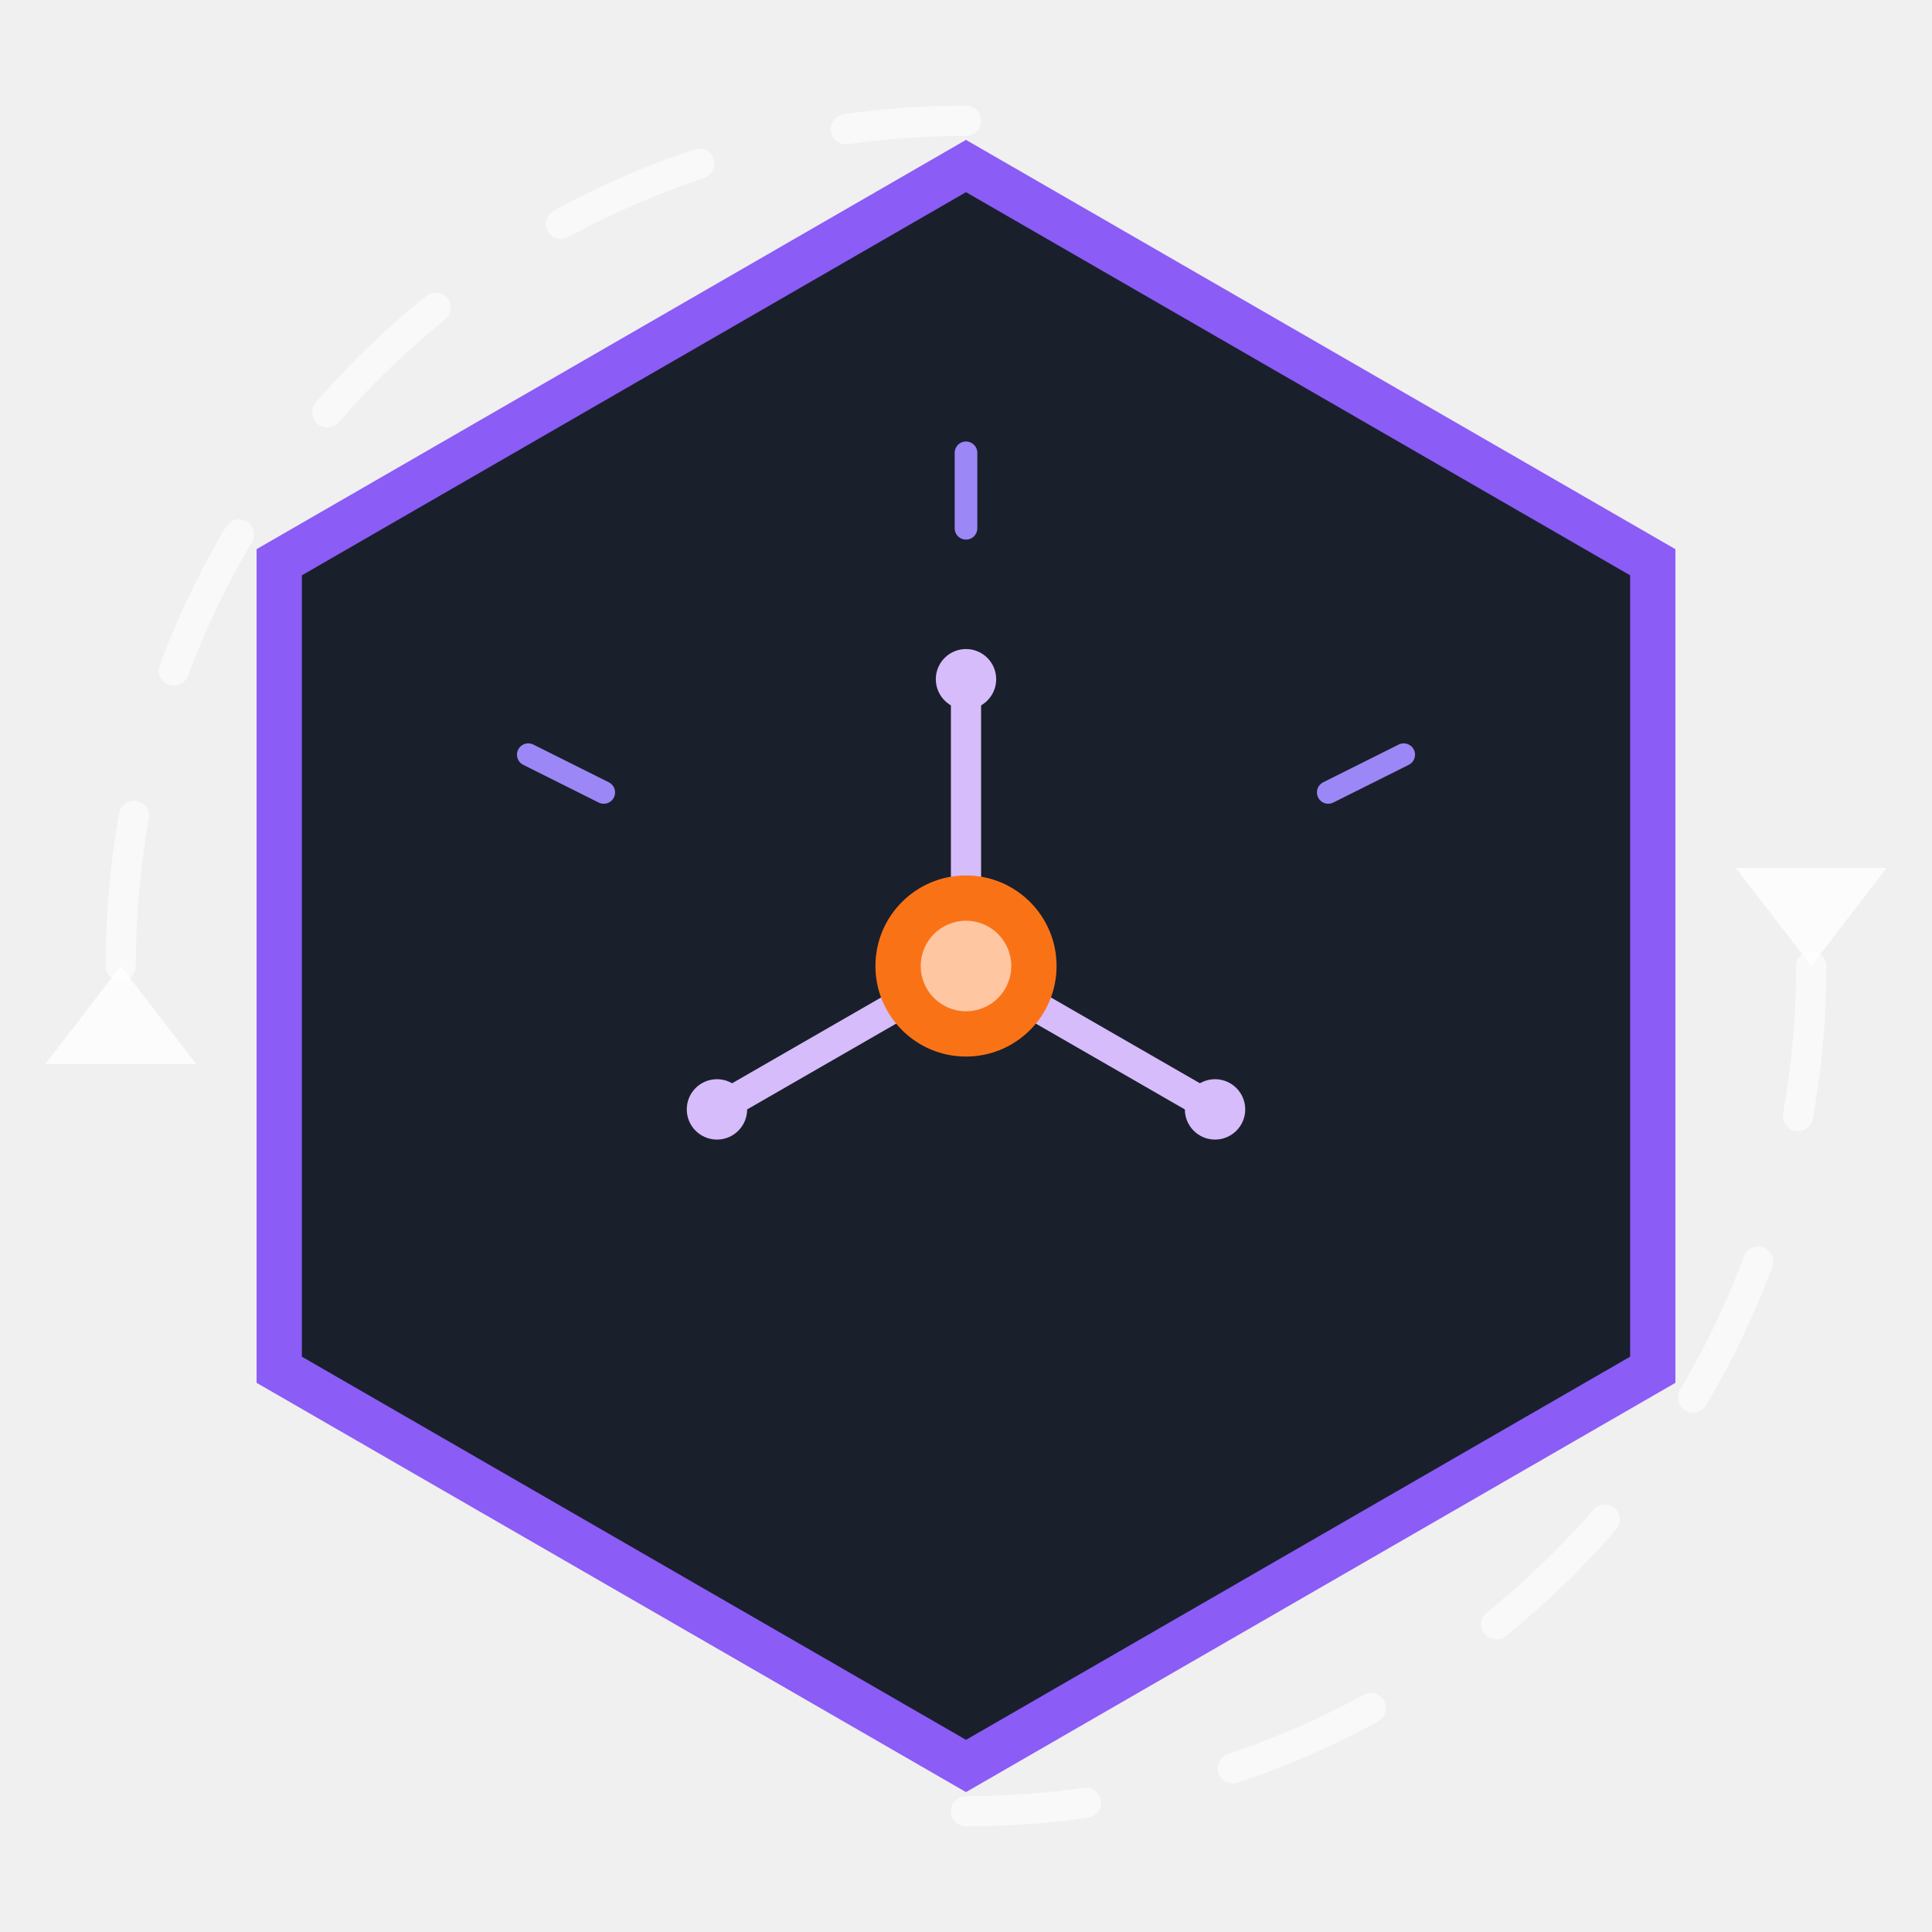
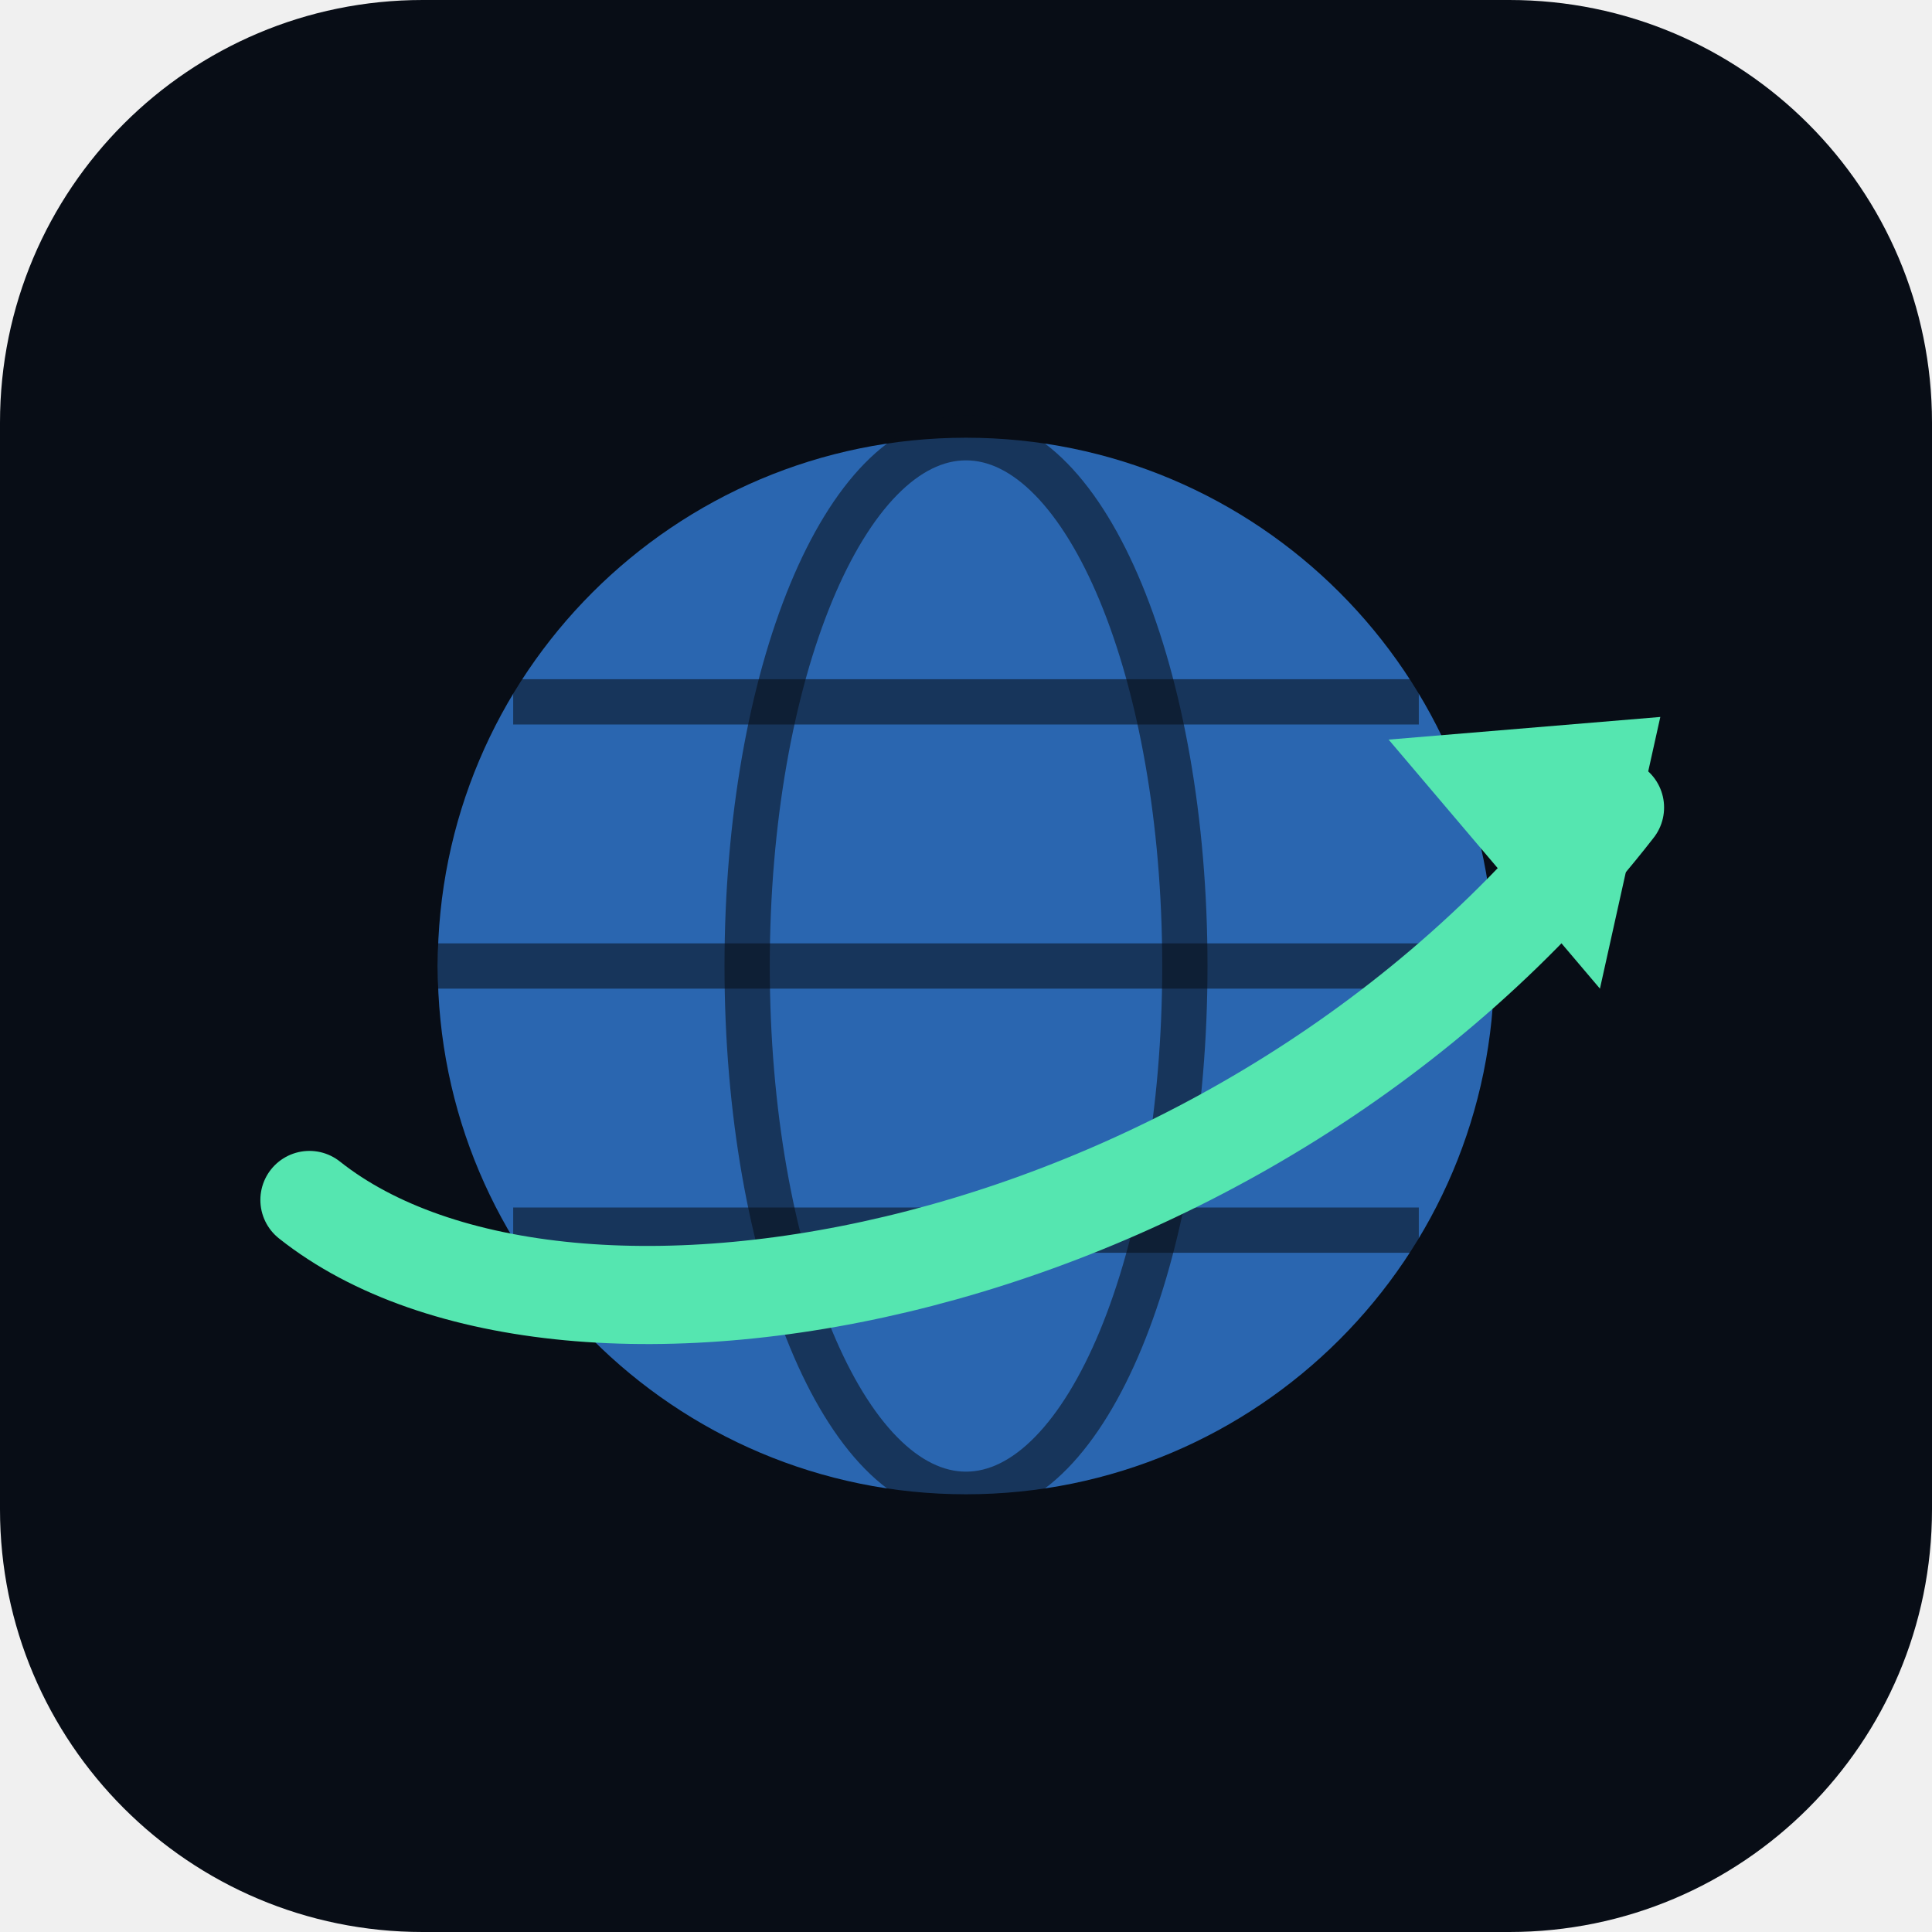
<svg xmlns="http://www.w3.org/2000/svg" width="512" height="512" viewBox="0 0 512 512" fill="none">
-   <path d="M256 44L438 149V363L256 468L74 363V149L256 44Z" fill="#1A1F2C" stroke="#8B5CF6" stroke-width="12" />
-   <path d="M256 256L256 180" stroke="#D6BCFA" stroke-width="8" stroke-linecap="round" />
-   <path d="M256 256L322 294" stroke="#D6BCFA" stroke-width="8" stroke-linecap="round" />
-   <path d="M256 256L190 294" stroke="#D6BCFA" stroke-width="8" stroke-linecap="round" />
-   <circle cx="256" cy="180" r="8" fill="#D6BCFA" />
-   <circle cx="322" cy="294" r="8" fill="#D6BCFA" />
-   <circle cx="190" cy="294" r="8" fill="#D6BCFA" />
-   <path d="M256 120L256 140" stroke="#9b87f5" stroke-width="6" stroke-linecap="round" />
-   <path d="M140 200L160 210" stroke="#9b87f5" stroke-width="6" stroke-linecap="round" />
-   <path d="M372 200L352 210" stroke="#9b87f5" stroke-width="6" stroke-linecap="round" />
-   <circle cx="256" cy="256" r="24" fill="#F97316" />
-   <circle cx="256" cy="256" r="12" fill="#FEC6A1" />
-   <path d="M480 256C480 379.726 379.726 480 256 480" stroke="white" stroke-width="8" stroke-linecap="round" stroke-dasharray="40 40" opacity="0.6" />
-   <path d="M32 256C32 132.274 132.274 32 256 32" stroke="white" stroke-width="8" stroke-linecap="round" stroke-dasharray="40 40" opacity="0.6" />
-   <path d="M460 230L480 256L500 230" fill="white" opacity="0.8" />
-   <path d="M52 282L32 256L12 282" fill="white" opacity="0.8" />
+   <rect width="512" height="512" rx="112" fill="#080D16" />
+   <circle cx="256" cy="256" r="140" fill="#2A66B0" />
+   <g stroke="#080D16" stroke-width="12" stroke-opacity="0.55" fill="none">
+     <ellipse cx="256" cy="256" rx="58" ry="140" />
+     <path d="M116 256H396" />
+     <path d="M136 186H376" />
+     <path d="M136 326H376" />
+   </g>
+   <path d="M82 318C150 372 330 340 428 214" stroke="#55E6B0" stroke-width="26" stroke-linecap="round" />
+   <path d="M368 196L440 190L424 262Z" fill="#55E6B0" />
</svg>
